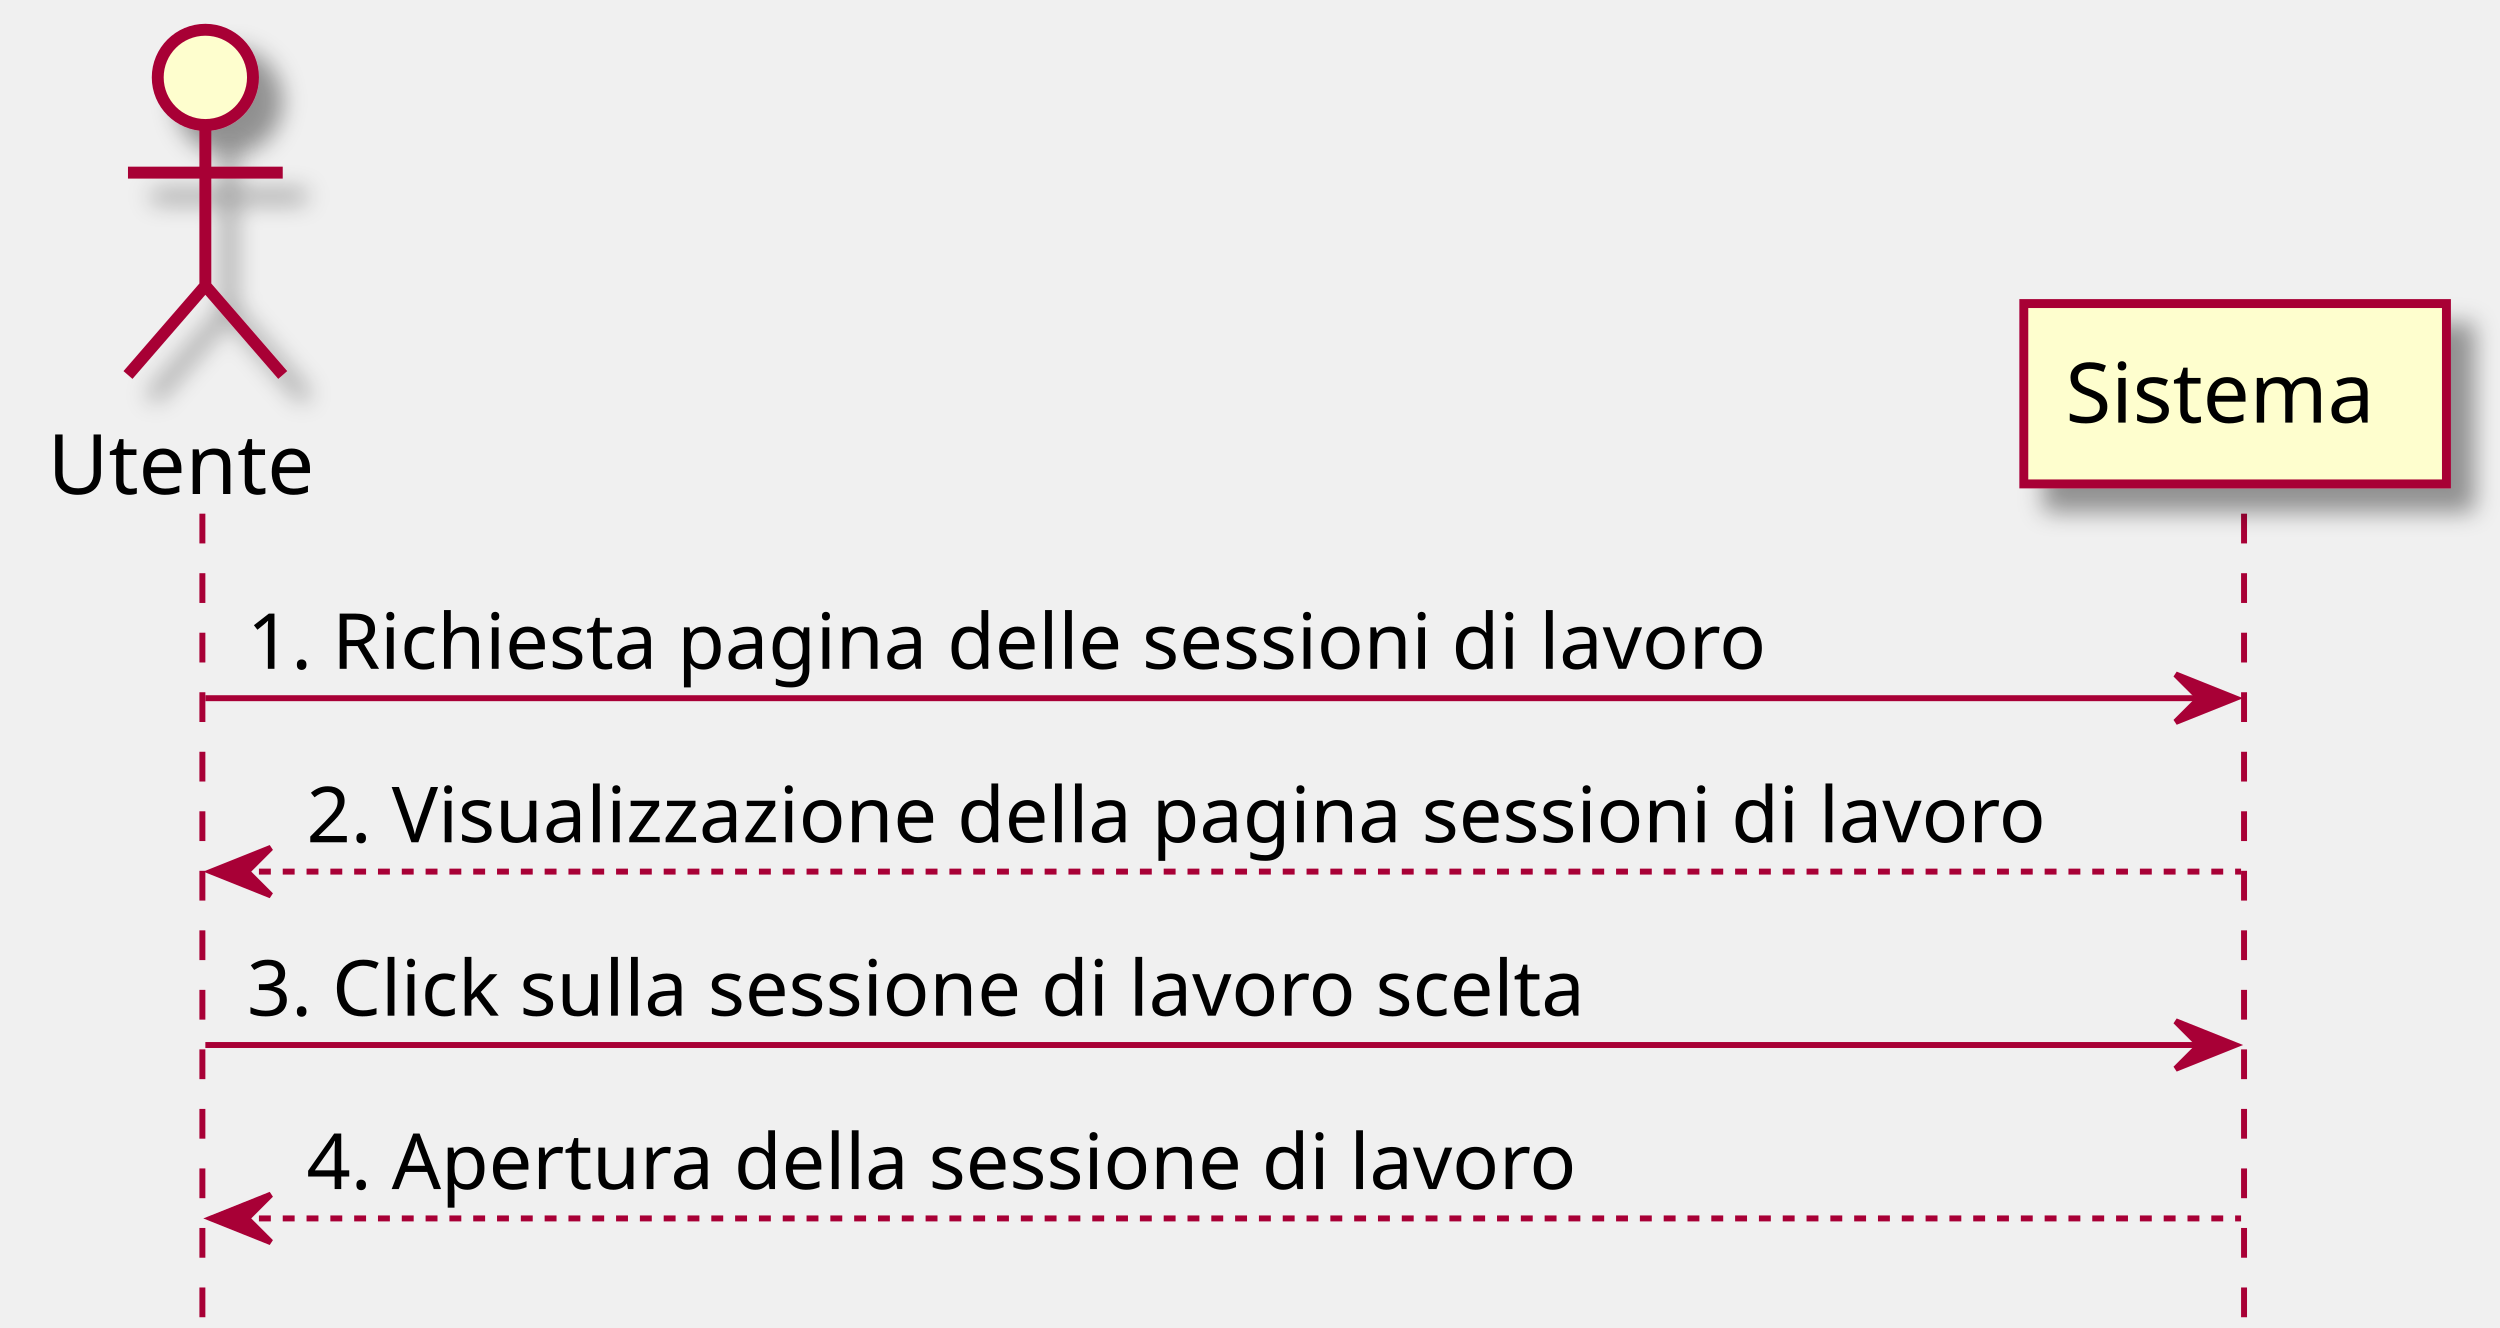
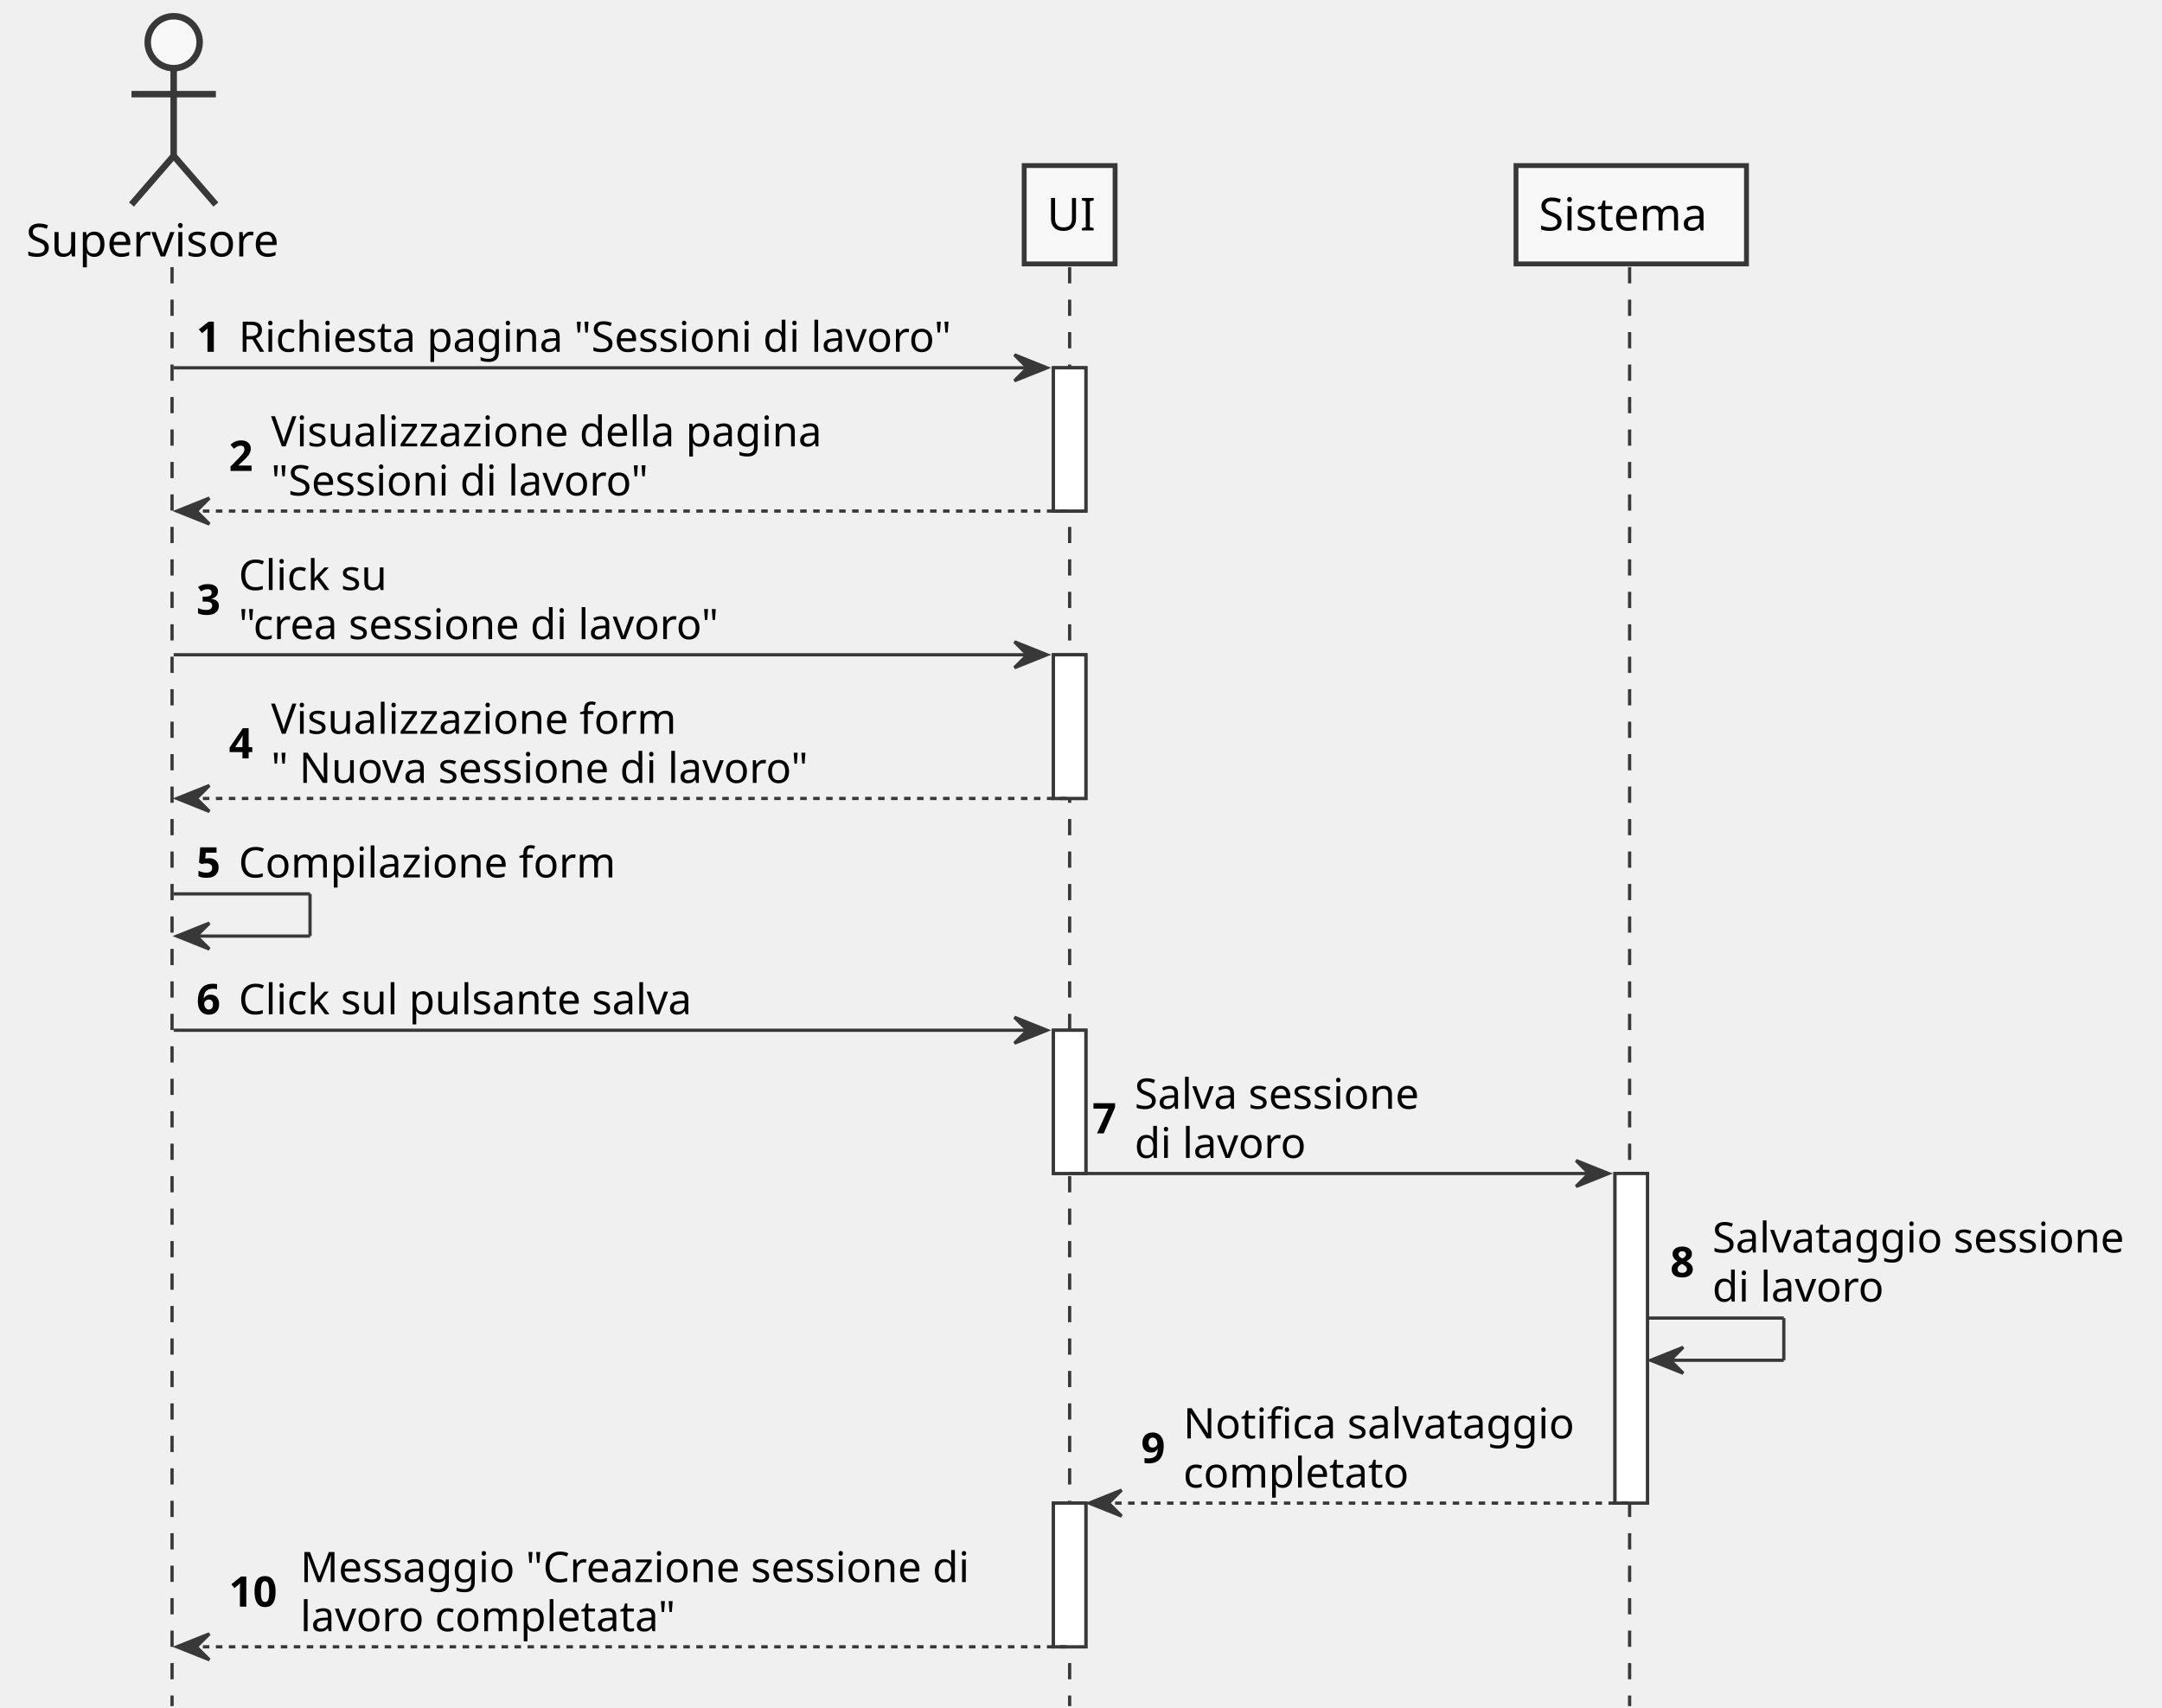
- <svg xmlns="http://www.w3.org/2000/svg" contentScriptType="application/ecmascript" contentStyleType="text/css" height="223px" preserveAspectRatio="none" style="width:420px;height:223px;" version="1.1" viewBox="0 0 420 223" width="420px" zoomAndPan="magnify">
-   <defs>
-     <filter height="300%" id="f4d24ob" width="300%" x="-1" y="-1">
-       <feGaussianBlur result="blurOut" stdDeviation="2.0" />
-       <feColorMatrix in="blurOut" result="blurOut2" type="matrix" values="0 0 0 0 0 0 0 0 0 0 0 0 0 0 0 0 0 0 .4 0" />
-       <feOffset dx="4.0" dy="4.0" in="blurOut2" result="blurOut3" />
-       <feBlend in="SourceGraphic" in2="blurOut3" mode="normal" />
-     </filter>
-   </defs>
+ <svg xmlns="http://www.w3.org/2000/svg" contentScriptType="application/ecmascript" contentStyleType="text/css" height="526px" preserveAspectRatio="none" style="width:666px;height:526px;" version="1.1" viewBox="0 0 666 526" width="666px" zoomAndPan="magnify">
+   <defs />
  <g>
-     <line style="stroke: #A80036; stroke-width: 1.0; stroke-dasharray: 5.0,5.0;" x1="34" x2="34" y1="86.297" y2="222.828" />
-     <line style="stroke: #A80036; stroke-width: 1.0; stroke-dasharray: 5.0,5.0;" x1="377" x2="377" y1="86.297" y2="222.828" />
-     <text fill="#000000" font-family="sans-serif" font-size="14" lengthAdjust="spacingAndGlyphs" textLength="47" x="8" y="82.995">Utente</text>
-     <ellipse cx="34.5" cy="13" fill="#FEFECE" filter="url(#f4d24ob)" rx="8" ry="8" style="stroke: #A80036; stroke-width: 2.0;" />
-     <path d="M34.5,21 L34.5,48 M21.5,29 L47.5,29 M34.5,48 L21.5,63 M34.5,48 L47.5,63 " fill="#FEFECE" filter="url(#f4d24ob)" style="stroke: #A80036; stroke-width: 2.0;" />
-     <rect fill="#FEFECE" filter="url(#f4d24ob)" height="30.297" style="stroke: #A80036; stroke-width: 1.5;" width="71" x="340" y="51" />
-     <text fill="#000000" font-family="sans-serif" font-size="14" lengthAdjust="spacingAndGlyphs" textLength="57" x="347" y="70.995">Sistema</text>
-     <polygon fill="#A80036" points="365.5,113.297,375.5,117.297,365.5,121.297,369.5,117.297" style="stroke: #A80036; stroke-width: 1.0;" />
-     <line style="stroke: #A80036; stroke-width: 1.0;" x1="34.5" x2="371.5" y1="117.297" y2="117.297" />
-     <text fill="#000000" font-family="sans-serif" font-size="13" lengthAdjust="spacingAndGlyphs" textLength="278" x="41.5" y="112.364">1. Richiesta pagina delle sessioni di lavoro</text>
-     <polygon fill="#A80036" points="45.5,142.43,35.5,146.43,45.5,150.43,41.5,146.43" style="stroke: #A80036; stroke-width: 1.0;" />
-     <line style="stroke: #A80036; stroke-width: 1.0; stroke-dasharray: 2.0,2.0;" x1="39.5" x2="376.5" y1="146.43" y2="146.43" />
-     <text fill="#000000" font-family="sans-serif" font-size="13" lengthAdjust="spacingAndGlyphs" textLength="319" x="51.5" y="141.497">2. Visualizzazione della pagina sessioni di lavoro</text>
-     <polygon fill="#A80036" points="365.5,171.562,375.5,175.562,365.5,179.562,369.5,175.562" style="stroke: #A80036; stroke-width: 1.0;" />
-     <line style="stroke: #A80036; stroke-width: 1.0;" x1="34.5" x2="371.5" y1="175.562" y2="175.562" />
-     <text fill="#000000" font-family="sans-serif" font-size="13" lengthAdjust="spacingAndGlyphs" textLength="248" x="41.5" y="170.629">3. Click sulla sessione di lavoro scelta</text>
-     <polygon fill="#A80036" points="45.5,200.695,35.5,204.695,45.5,208.695,41.5,204.695" style="stroke: #A80036; stroke-width: 1.0;" />
-     <line style="stroke: #A80036; stroke-width: 1.0; stroke-dasharray: 2.0,2.0;" x1="39.5" x2="376.5" y1="204.695" y2="204.695" />
-     <text fill="#000000" font-family="sans-serif" font-size="13" lengthAdjust="spacingAndGlyphs" textLength="230" x="51.5" y="199.762">4. Apertura della sessione di lavoro</text>
+     <rect fill="#FFFFFF" height="44.133" style="stroke: #383838; stroke-width: 1.0;" width="10" x="324.5" y="113.297" />
+     <rect fill="#FFFFFF" height="44.266" style="stroke: #383838; stroke-width: 1.0;" width="10" x="324.5" y="201.695" />
+     <rect fill="#FFFFFF" height="44.133" style="stroke: #383838; stroke-width: 1.0;" width="10" x="324.5" y="317.359" />
+     <rect fill="#FFFFFF" height="44.266" style="stroke: #383838; stroke-width: 1.0;" width="10" x="324.5" y="463.023" />
+     <rect fill="#FFFFFF" height="101.531" style="stroke: #383838; stroke-width: 1.0;" width="10" x="497.5" y="361.492" />
+     <line style="stroke: #383838; stroke-width: 1.0; stroke-dasharray: 5.0,5.0;" x1="53" x2="53" y1="82.297" y2="525.555" />
+     <line style="stroke: #383838; stroke-width: 1.0; stroke-dasharray: 5.0,5.0;" x1="329.5" x2="329.5" y1="82.297" y2="525.555" />
+     <line style="stroke: #383838; stroke-width: 1.0; stroke-dasharray: 5.0,5.0;" x1="502" x2="502" y1="82.297" y2="525.555" />
+     <text fill="#000000" font-family="sans-serif" font-size="14" lengthAdjust="spacingAndGlyphs" textLength="85" x="8" y="78.995">Supervisore</text>
+     <ellipse cx="53.5" cy="13" fill="#F8F8F8" rx="8" ry="8" style="stroke: #383838; stroke-width: 2.0;" />
+     <path d="M53.5,21 L53.5,48 M40.5,29 L66.5,29 M53.5,48 L40.5,63 M53.5,48 L66.5,63 " fill="#F8F8F8" style="stroke: #383838; stroke-width: 2.0;" />
+     <rect fill="#F8F8F8" height="30.297" style="stroke: #383838; stroke-width: 1.5;" width="28" x="315.5" y="51" />
+     <text fill="#000000" font-family="sans-serif" font-size="14" lengthAdjust="spacingAndGlyphs" textLength="14" x="322.5" y="70.995">UI</text>
+     <rect fill="#F8F8F8" height="30.297" style="stroke: #383838; stroke-width: 1.5;" width="71" x="467" y="51" />
+     <text fill="#000000" font-family="sans-serif" font-size="14" lengthAdjust="spacingAndGlyphs" textLength="57" x="474" y="70.995">Sistema</text>
+     <rect fill="#FFFFFF" height="44.133" style="stroke: #383838; stroke-width: 1.0;" width="10" x="324.5" y="113.297" />
+     <rect fill="#FFFFFF" height="44.266" style="stroke: #383838; stroke-width: 1.0;" width="10" x="324.5" y="201.695" />
+     <rect fill="#FFFFFF" height="44.133" style="stroke: #383838; stroke-width: 1.0;" width="10" x="324.5" y="317.359" />
+     <rect fill="#FFFFFF" height="44.266" style="stroke: #383838; stroke-width: 1.0;" width="10" x="324.5" y="463.023" />
+     <rect fill="#FFFFFF" height="101.531" style="stroke: #383838; stroke-width: 1.0;" width="10" x="497.5" y="361.492" />
+     <polygon fill="#383838" points="312.5,109.297,322.5,113.297,312.5,117.297,316.5,113.297" style="stroke: #383838; stroke-width: 1.0;" />
+     <line style="stroke: #383838; stroke-width: 1.0;" x1="53.5" x2="318.5" y1="113.297" y2="113.297" />
+     <text fill="#000000" font-family="sans-serif" font-size="13" font-weight="bold" lengthAdjust="spacingAndGlyphs" textLength="9" x="60.5" y="108.364">1</text>
+     <text fill="#000000" font-family="sans-serif" font-size="13" lengthAdjust="spacingAndGlyphs" textLength="239" x="73.5" y="108.364">Richiesta pagina "Sessioni di lavoro"</text>
+     <polygon fill="#383838" points="64.5,153.43,54.5,157.43,64.5,161.43,60.5,157.43" style="stroke: #383838; stroke-width: 1.0;" />
+     <line style="stroke: #383838; stroke-width: 1.0; stroke-dasharray: 2.0,2.0;" x1="58.5" x2="328.5" y1="157.43" y2="157.43" />
+     <text fill="#000000" font-family="sans-serif" font-size="13" font-weight="bold" lengthAdjust="spacingAndGlyphs" textLength="9" x="70.5" y="145.063">2</text>
+     <text fill="#000000" font-family="sans-serif" font-size="13" lengthAdjust="spacingAndGlyphs" textLength="185" x="83.5" y="137.497">Visualizzazione della pagina</text>
+     <text fill="#000000" font-family="sans-serif" font-size="13" lengthAdjust="spacingAndGlyphs" textLength="127" x="83.5" y="152.629">"Sessioni di lavoro"</text>
+     <polygon fill="#383838" points="312.5,197.695,322.5,201.695,312.5,205.695,316.5,201.695" style="stroke: #383838; stroke-width: 1.0;" />
+     <line style="stroke: #383838; stroke-width: 1.0;" x1="53.5" x2="318.5" y1="201.695" y2="201.695" />
+     <text fill="#000000" font-family="sans-serif" font-size="13" font-weight="bold" lengthAdjust="spacingAndGlyphs" textLength="9" x="60.5" y="189.329">3</text>
+     <text fill="#000000" font-family="sans-serif" font-size="13" lengthAdjust="spacingAndGlyphs" textLength="51" x="73.5" y="181.762">Click su</text>
+     <text fill="#000000" font-family="sans-serif" font-size="13" lengthAdjust="spacingAndGlyphs" textLength="162" x="73.5" y="196.895">"crea sessione di lavoro"</text>
+     <polygon fill="#383838" points="64.5,241.961,54.5,245.961,64.5,249.961,60.5,245.961" style="stroke: #383838; stroke-width: 1.0;" />
+     <line style="stroke: #383838; stroke-width: 1.0; stroke-dasharray: 2.0,2.0;" x1="58.5" x2="328.5" y1="245.961" y2="245.961" />
+     <text fill="#000000" font-family="sans-serif" font-size="13" font-weight="bold" lengthAdjust="spacingAndGlyphs" textLength="9" x="70.5" y="233.594">4</text>
+     <text fill="#000000" font-family="sans-serif" font-size="13" lengthAdjust="spacingAndGlyphs" textLength="136" x="83.5" y="226.028">Visualizzazione form</text>
+     <text fill="#000000" font-family="sans-serif" font-size="13" lengthAdjust="spacingAndGlyphs" textLength="180" x="83.5" y="241.161">" Nuova sessione di lavoro"</text>
+     <line style="stroke: #383838; stroke-width: 1.0;" x1="53.5" x2="95.5" y1="275.359" y2="275.359" />
+     <line style="stroke: #383838; stroke-width: 1.0;" x1="95.5" x2="95.5" y1="275.359" y2="288.359" />
+     <line style="stroke: #383838; stroke-width: 1.0;" x1="54.5" x2="95.5" y1="288.359" y2="288.359" />
+     <polygon fill="#383838" points="64.5,284.359,54.5,288.359,64.5,292.359,60.5,288.359" style="stroke: #383838; stroke-width: 1.0;" />
+     <text fill="#000000" font-family="sans-serif" font-size="13" font-weight="bold" lengthAdjust="spacingAndGlyphs" textLength="9" x="60.5" y="270.293">5</text>
+     <text fill="#000000" font-family="sans-serif" font-size="13" lengthAdjust="spacingAndGlyphs" textLength="124" x="73.5" y="270.293">Compilazione form</text>
+     <polygon fill="#383838" points="312.5,313.359,322.5,317.359,312.5,321.359,316.5,317.359" style="stroke: #383838; stroke-width: 1.0;" />
+     <line style="stroke: #383838; stroke-width: 1.0;" x1="53.5" x2="318.5" y1="317.359" y2="317.359" />
+     <text fill="#000000" font-family="sans-serif" font-size="13" font-weight="bold" lengthAdjust="spacingAndGlyphs" textLength="9" x="60.5" y="312.426">6</text>
+     <text fill="#000000" font-family="sans-serif" font-size="13" lengthAdjust="spacingAndGlyphs" textLength="154" x="73.5" y="312.426">Click sul pulsante salva</text>
+     <polygon fill="#383838" points="485.5,357.492,495.5,361.492,485.5,365.492,489.5,361.492" style="stroke: #383838; stroke-width: 1.0;" />
+     <line style="stroke: #383838; stroke-width: 1.0;" x1="329.5" x2="491.5" y1="361.492" y2="361.492" />
+     <text fill="#000000" font-family="sans-serif" font-size="13" font-weight="bold" lengthAdjust="spacingAndGlyphs" textLength="9" x="336.5" y="349.125">7</text>
+     <text fill="#000000" font-family="sans-serif" font-size="13" lengthAdjust="spacingAndGlyphs" textLength="97" x="349.5" y="341.559">Salva sessione</text>
+     <text fill="#000000" font-family="sans-serif" font-size="13" lengthAdjust="spacingAndGlyphs" textLength="57" x="349.5" y="356.692">di lavoro</text>
+     <line style="stroke: #383838; stroke-width: 1.0;" x1="507.5" x2="549.5" y1="406.023" y2="406.023" />
+     <line style="stroke: #383838; stroke-width: 1.0;" x1="549.5" x2="549.5" y1="406.023" y2="419.023" />
+     <line style="stroke: #383838; stroke-width: 1.0;" x1="508.5" x2="549.5" y1="419.023" y2="419.023" />
+     <polygon fill="#383838" points="518.5,415.023,508.5,419.023,518.5,423.023,514.5,419.023" style="stroke: #383838; stroke-width: 1.0;" />
+     <text fill="#000000" font-family="sans-serif" font-size="13" font-weight="bold" lengthAdjust="spacingAndGlyphs" textLength="9" x="514.5" y="393.391">8</text>
+     <text fill="#000000" font-family="sans-serif" font-size="13" lengthAdjust="spacingAndGlyphs" textLength="138" x="527.5" y="385.825">Salvataggio sessione</text>
+     <text fill="#000000" font-family="sans-serif" font-size="13" lengthAdjust="spacingAndGlyphs" textLength="57" x="527.5" y="400.957">di lavoro</text>
+     <polygon fill="#383838" points="345.5,459.023,335.5,463.023,345.5,467.023,341.5,463.023" style="stroke: #383838; stroke-width: 1.0;" />
+     <line style="stroke: #383838; stroke-width: 1.0; stroke-dasharray: 2.0,2.0;" x1="339.5" x2="501.5" y1="463.023" y2="463.023" />
+     <text fill="#000000" font-family="sans-serif" font-size="13" font-weight="bold" lengthAdjust="spacingAndGlyphs" textLength="9" x="351.5" y="450.657">9</text>
+     <text fill="#000000" font-family="sans-serif" font-size="13" lengthAdjust="spacingAndGlyphs" textLength="131" x="364.5" y="443.09">Notifica salvataggio</text>
+     <text fill="#000000" font-family="sans-serif" font-size="13" lengthAdjust="spacingAndGlyphs" textLength="74" x="364.5" y="458.223">completato</text>
+     <polygon fill="#383838" points="64.5,503.289,54.5,507.289,64.5,511.289,60.5,507.289" style="stroke: #383838; stroke-width: 1.0;" />
+     <line style="stroke: #383838; stroke-width: 1.0; stroke-dasharray: 2.0,2.0;" x1="58.5" x2="328.5" y1="507.289" y2="507.289" />
+     <text fill="#000000" font-family="sans-serif" font-size="13" font-weight="bold" lengthAdjust="spacingAndGlyphs" textLength="18" x="70.5" y="494.922">10</text>
+     <text fill="#000000" font-family="sans-serif" font-size="13" lengthAdjust="spacingAndGlyphs" textLength="221" x="92.5" y="487.356">Messaggio "Creazione sessione di</text>
+     <text fill="#000000" font-family="sans-serif" font-size="13" lengthAdjust="spacingAndGlyphs" textLength="125" x="92.5" y="502.489">lavoro completata"</text>
  </g>
</svg>
